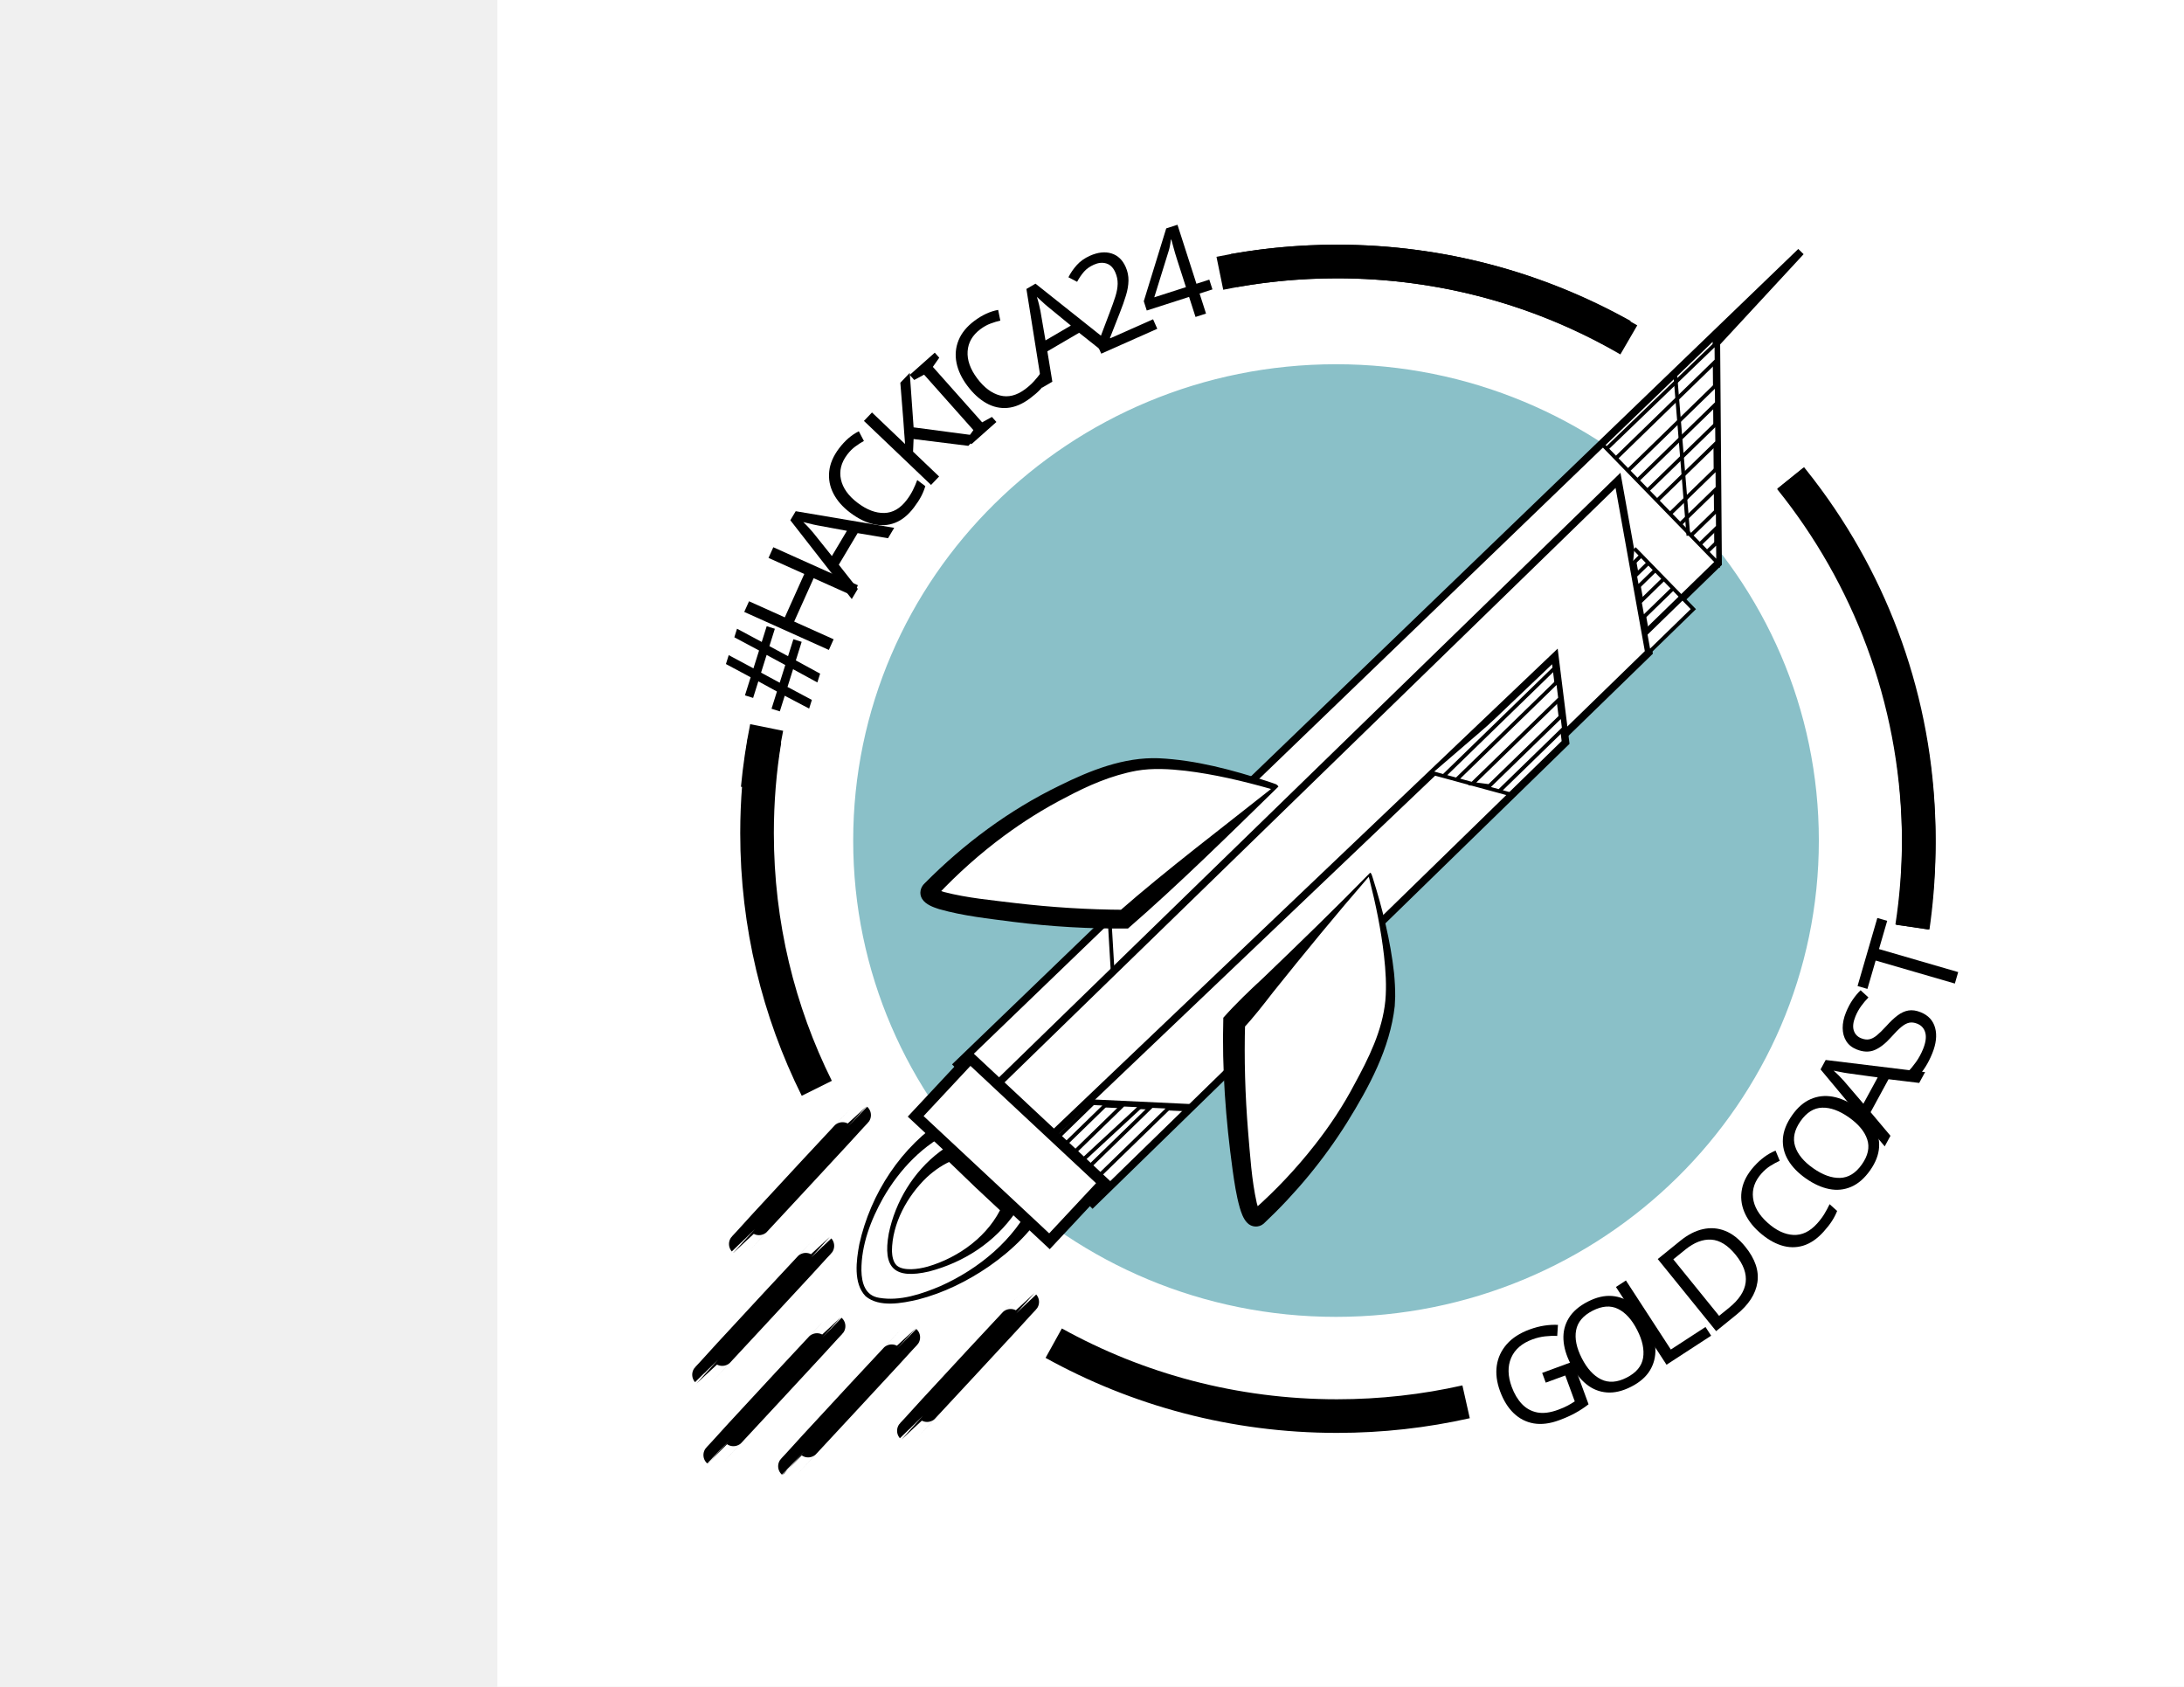
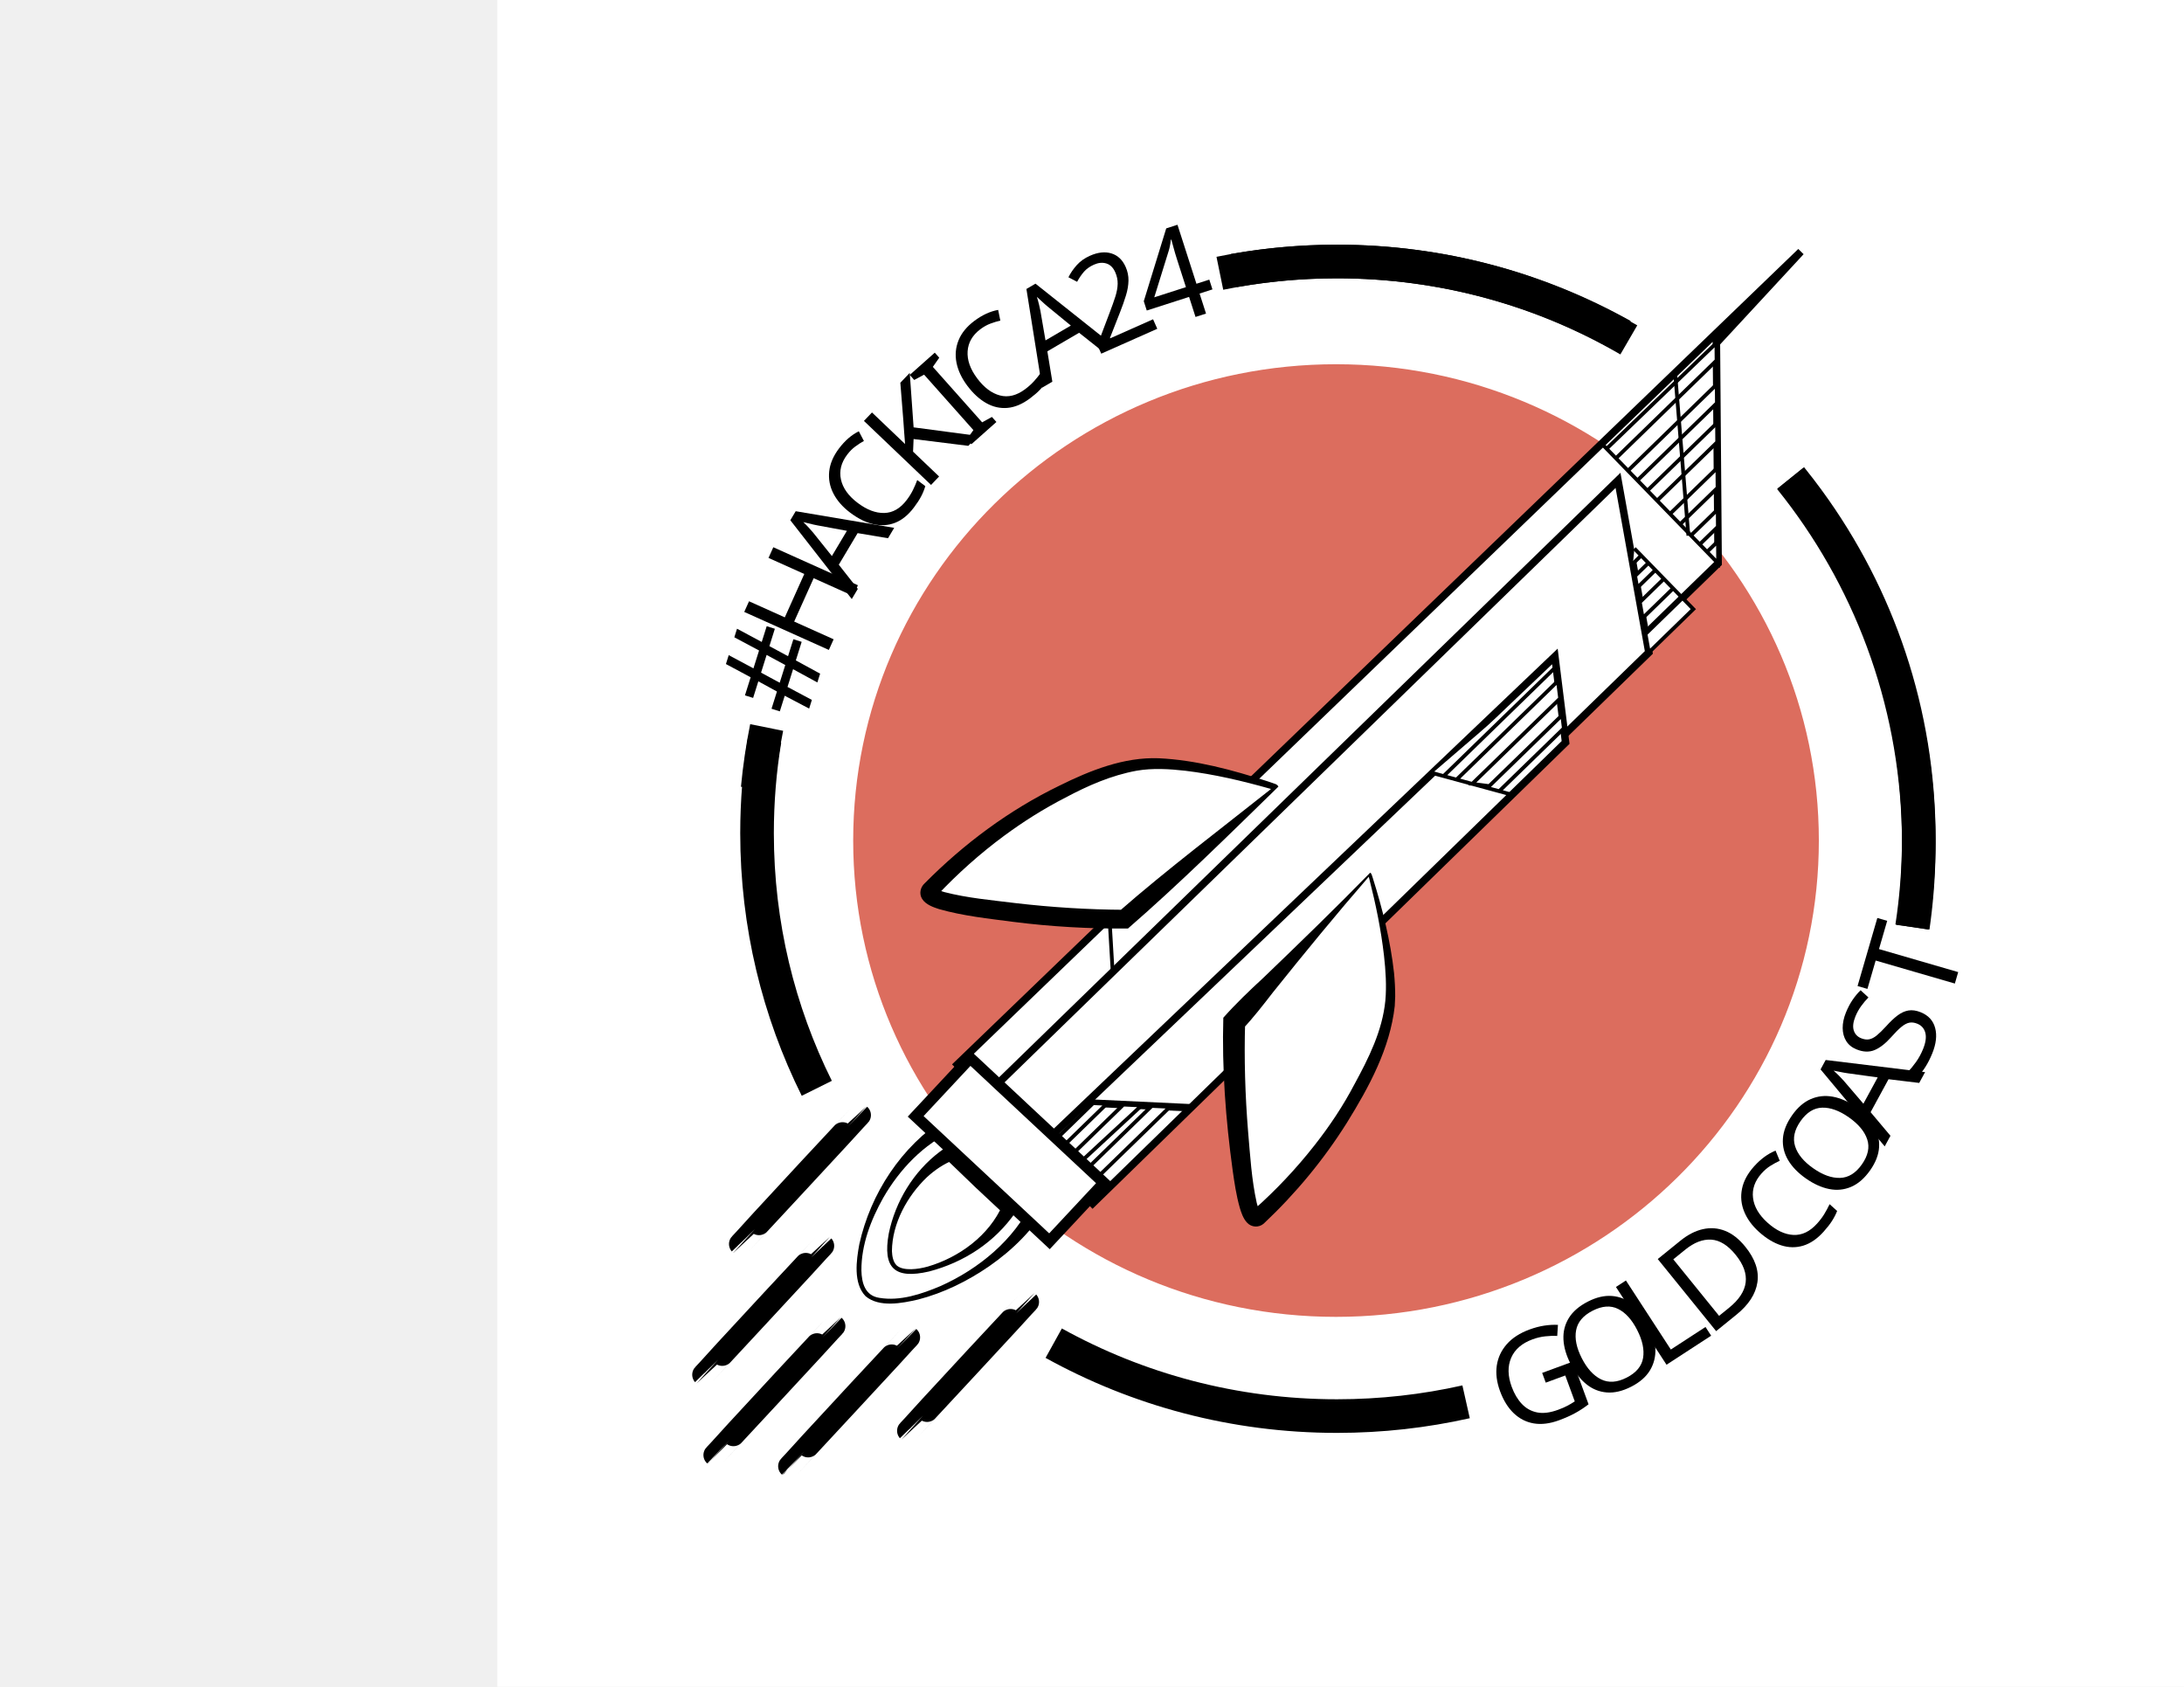
<svg xmlns="http://www.w3.org/2000/svg" id="Layer_1" data-name="Layer 1" viewBox="0 0 1169.29 903">
  <defs>
    <style>
      .cls-1 {
        font-size: 69.55px;
      }

      .cls-1, .cls-2 {
        font-family: FranklinGothic-MediumCond, 'Franklin Gothic Medium Cond';
        font-weight: 500;
      }

      .cls-3 {
-         fill: #8ac0c8;
-         stroke: #8ac0c8;
+         fill: #DC6D5E;
+         stroke: #DC6D5E;
      }

      .cls-3, .cls-4, .cls-5, .cls-6, .cls-7, .cls-8, .cls-9 {
        stroke-miterlimit: 10;
      }

      .cls-3, .cls-7, .cls-9 {
        stroke-width: 12px;
      }

      .cls-10, .cls-11 {
        stroke-width: 0px;
      }

      .cls-4 {
        stroke-width: 6px;
      }

      .cls-4, .cls-5 {
        fill: none;
      }

      .cls-4, .cls-5, .cls-6, .cls-8, .cls-9 {
        stroke: #000;
      }

      .cls-2 {
        font-size: 69.55px;
      }

      .cls-5 {
        stroke-width: 18px;
      }

      .cls-11, .cls-6, .cls-7, .cls-8 {
        fill: #fff;
      }

      .cls-6 {
        stroke-width: 4px;
      }

      .cls-7 {
        stroke: #fff;
      }

      .cls-8 {
        stroke-width: 2px;
      }
    </style>
  </defs>
  <rect class="cls-7" x="272.29" y="6" width="891" height="891" />
  <text class="cls-2" transform="translate(422.22 460.93) rotate(-88.81)">
    <tspan x="0" y="0"> </tspan>
  </text>
  <text class="cls-2" transform="translate(422.47 448.4) rotate(-86.47)">
    <tspan x="0" y="0"> </tspan>
  </text>
  <text class="cls-2" transform="translate(423.23 435.91) rotate(-84.12)">
    <tspan x="0" y="0"> </tspan>
  </text>
  <text class="cls-2" transform="translate(424.51 423.44) rotate(-81.75)">
    <tspan x="0" y="0"> </tspan>
  </text>
  <text class="cls-2" transform="translate(426.29 411.06) rotate(-79.38)">
    <tspan x="0" y="0"> </tspan>
  </text>
  <text class="cls-2" transform="translate(428.59 398.75) rotate(-77)">
    <tspan x="0" y="0"> </tspan>
  </text>
  <text class="cls-2" transform="translate(430.85 386.85) rotate(-72.55)">
    <tspan x="0" y="0">#</tspan>
  </text>
  <text class="cls-2" transform="translate(440.99 354.11) rotate(-65.81)">
    <tspan x="0" y="0">H</tspan>
  </text>
  <text class="cls-2" transform="translate(456.03 320.71) rotate(-59.21)">
    <tspan x="0" y="0">A</tspan>
  </text>
  <text class="cls-2" transform="translate(472.43 292.84) rotate(-52.9)">
    <tspan x="0" y="0">C</tspan>
  </text>
  <text class="cls-2" transform="translate(493.81 264.5) rotate(-46.35)">
    <tspan x="0" y="0">K</tspan>
  </text>
  <text class="cls-2" transform="translate(517.98 239.68) rotate(-41.64)">
    <tspan x="0" y="0">I</tspan>
  </text>
  <text class="cls-2" transform="translate(529.36 228.93) rotate(-36.81)">
    <tspan x="0" y="0">C</tspan>
  </text>
  <text class="cls-2" transform="translate(557.95 207.54) rotate(-30.32)">
    <tspan x="0" y="0">A</tspan>
  </text>
  <text class="cls-2" transform="translate(586.54 190.7) rotate(-23.95)">
    <tspan x="0" y="0">2</tspan>
  </text>
  <text class="cls-2" transform="translate(616.03 177.41) rotate(-17.82)">
    <tspan x="0" y="0">4</tspan>
  </text>
  <text class="cls-2" transform="translate(649.18 167.18) rotate(-13.38)">
    <tspan x="0" y="0"> </tspan>
  </text>
  <text class="cls-2" transform="translate(661.33 164.28) rotate(-11.01)">
    <tspan x="0" y="0"> </tspan>
  </text>
  <text class="cls-2" transform="translate(673.64 161.88) rotate(-8.64)">
    <tspan x="0" y="0"> </tspan>
  </text>
  <text class="cls-2" transform="translate(686.01 159.99) rotate(-6.29)">
    <tspan x="0" y="0"> </tspan>
  </text>
  <text class="cls-2" transform="translate(698.45 158.61) rotate(-3.94)">
    <tspan x="0" y="0"> </tspan>
  </text>
  <text class="cls-2" transform="translate(710.94 157.74) rotate(-1.61)">
    <tspan x="0" y="0"> </tspan>
  </text>
  <text class="cls-2" transform="translate(723.38 157.35) rotate(.93)">
    <tspan x="0" y="0"> </tspan>
  </text>
  <text class="cls-2" transform="translate(735.98 157.52) rotate(3.02)">
    <tspan x="0" y="0"> </tspan>
  </text>
  <text class="cls-2" transform="translate(748.49 158.17) rotate(5.36)">
    <tspan x="0" y="0"> </tspan>
  </text>
  <text class="cls-2" transform="translate(760.95 159.33) rotate(7.71)">
    <tspan x="0" y="0"> </tspan>
  </text>
  <text class="cls-2" transform="translate(773.36 161) rotate(10.07)">
    <tspan x="0" y="0"> </tspan>
  </text>
  <text class="cls-2" transform="translate(785.69 163.18) rotate(12.44)">
    <tspan x="0" y="0"> </tspan>
  </text>
  <text class="cls-2" transform="translate(797.9 165.86) rotate(14.81)">
    <tspan x="0" y="0"> </tspan>
  </text>
  <text class="cls-2" transform="translate(809.99 169.05) rotate(17.19)">
    <tspan x="0" y="0"> </tspan>
  </text>
  <text class="cls-2" transform="translate(821.96 172.74) rotate(19.56)">
    <tspan x="0" y="0"> </tspan>
  </text>
  <text class="cls-2" transform="translate(833.74 176.92) rotate(21.94)">
    <tspan x="0" y="0"> </tspan>
  </text>
  <text class="cls-2" transform="translate(845.36 181.59) rotate(24.31)">
    <tspan x="0" y="0"> </tspan>
  </text>
  <text class="cls-2" transform="translate(856.78 186.74) rotate(26.68)">
    <tspan x="0" y="0"> </tspan>
  </text>
  <text class="cls-2" transform="translate(867.95 192.34) rotate(29.04)">
    <tspan x="0" y="0"> </tspan>
  </text>
  <text class="cls-2" transform="translate(878.9 198.41) rotate(31.4)">
    <tspan x="0" y="0"> </tspan>
  </text>
  <text class="cls-2" transform="translate(889.6 204.93) rotate(33.76)">
    <tspan x="0" y="0"> </tspan>
  </text>
  <text class="cls-2" transform="translate(900 211.87) rotate(36.11)">
    <tspan x="0" y="0"> </tspan>
  </text>
  <text class="cls-2" transform="translate(910.12 219.24) rotate(38.46)">
    <tspan x="0" y="0"> </tspan>
  </text>
  <text class="cls-2" transform="translate(919.94 227.03) rotate(40.82)">
    <tspan x="0" y="0"> </tspan>
  </text>
  <text class="cls-2" transform="translate(929.41 235.19) rotate(43.16)">
    <tspan x="0" y="0"> </tspan>
  </text>
  <text class="cls-2" transform="translate(938.55 243.75) rotate(45.51)">
    <tspan x="0" y="0"> </tspan>
  </text>
  <text class="cls-2" transform="translate(947.34 252.68) rotate(47.86)">
    <tspan x="0" y="0"> </tspan>
  </text>
  <text class="cls-2" transform="translate(955.73 261.94) rotate(50.2)">
    <tspan x="0" y="0"> </tspan>
  </text>
  <text class="cls-2" transform="translate(963.76 271.57) rotate(52.56)">
    <tspan x="0" y="0"> </tspan>
  </text>
  <text class="cls-2" transform="translate(971.38 281.5) rotate(54.91)">
    <tspan x="0" y="0"> </tspan>
  </text>
  <text class="cls-2" transform="translate(978.58 291.73) rotate(57.27)">
    <tspan x="0" y="0"> </tspan>
  </text>
  <text class="cls-2" transform="translate(985.35 302.24) rotate(59.63)">
    <tspan x="0" y="0"> </tspan>
  </text>
  <text class="cls-2" transform="translate(991.69 313.04) rotate(62)">
    <tspan x="0" y="0"> </tspan>
  </text>
  <text class="cls-2" transform="translate(997.57 324.08) rotate(64.37)">
    <tspan x="0" y="0"> </tspan>
  </text>
  <text class="cls-2" transform="translate(1003 335.38) rotate(66.75)">
    <tspan x="0" y="0"> </tspan>
  </text>
  <text class="cls-2" transform="translate(1007.94 346.85) rotate(69.13)">
    <tspan x="0" y="0"> </tspan>
  </text>
  <text class="cls-2" transform="translate(1012.41 358.54) rotate(71.51)">
    <tspan x="0" y="0"> </tspan>
  </text>
  <text class="cls-2" transform="translate(1016.38 370.4) rotate(73.89)">
    <tspan x="0" y="0"> </tspan>
  </text>
  <text class="cls-2" transform="translate(1019.86 382.42) rotate(76.28)">
    <tspan x="0" y="0"> </tspan>
  </text>
  <text class="cls-2" transform="translate(1022.84 394.58) rotate(78.66)">
    <tspan x="0" y="0"> </tspan>
  </text>
  <text class="cls-2" transform="translate(1025.31 406.85) rotate(81.03)">
    <tspan x="0" y="0"> </tspan>
  </text>
  <text class="cls-2" transform="translate(1027.27 419.21) rotate(83.4)">
    <tspan x="0" y="0"> </tspan>
  </text>
  <text class="cls-2" transform="translate(1028.72 431.64) rotate(85.76)">
    <tspan x="0" y="0"> </tspan>
  </text>
  <text class="cls-2" transform="translate(1029.66 444.13) rotate(88.1)">
    <tspan x="0" y="0"> </tspan>
  </text>
  <text class="cls-2" transform="translate(1030.14 456.51) rotate(90.93)">
    <tspan x="0" y="0"> </tspan>
  </text>
  <text class="cls-2" transform="translate(1030 469.17) rotate(92.75)">
    <tspan x="0" y="0"> </tspan>
  </text>
  <text class="cls-2" transform="translate(1029.41 481.67) rotate(95.1)">
    <tspan x="0" y="0"> </tspan>
  </text>
  <text class="cls-2" transform="translate(1028.31 494.13) rotate(97.46)">
    <tspan x="0" y="0"> </tspan>
  </text>
  <text class="cls-2" transform="translate(1026.69 506.53) rotate(99.83)">
    <tspan x="0" y="0"> </tspan>
  </text>
  <text class="cls-2" transform="translate(1024.57 518.87) rotate(102.2)">
    <tspan x="0" y="0"> </tspan>
  </text>
  <text class="cls-2" transform="translate(1021.93 531.11) rotate(104.59)">
    <tspan x="0" y="0"> </tspan>
  </text>
  <text class="cls-2" transform="translate(1018.79 543.2) rotate(106.97)">
    <tspan x="0" y="0"> </tspan>
  </text>
  <text class="cls-2" transform="translate(1015.15 555.18) rotate(109.35)">
    <tspan x="0" y="0"> </tspan>
  </text>
  <text class="cls-2" transform="translate(1011.01 567) rotate(111.74)">
    <tspan x="0" y="0"> </tspan>
  </text>
  <text class="cls-2" transform="translate(1006.38 578.62) rotate(114.11)">
    <tspan x="0" y="0"> </tspan>
  </text>
  <text class="cls-2" transform="translate(1001.28 590.05) rotate(116.49)">
    <tspan x="0" y="0"> </tspan>
  </text>
  <text class="cls-2" transform="translate(995.7 601.26) rotate(118.86)">
    <tspan x="0" y="0"> </tspan>
  </text>
  <text class="cls-2" transform="translate(989.67 612.23) rotate(121.23)">
    <tspan x="0" y="0"> </tspan>
  </text>
  <text class="cls-2" transform="translate(983.2 622.91) rotate(123.59)">
    <tspan x="0" y="0"> </tspan>
  </text>
  <text class="cls-2" transform="translate(976.28 633.36) rotate(125.95)">
    <tspan x="0" y="0"> </tspan>
  </text>
  <text class="cls-2" transform="translate(968.94 643.5) rotate(128.3)">
    <tspan x="0" y="0"> </tspan>
  </text>
  <text class="cls-2" transform="translate(961.2 653.31) rotate(130.65)">
    <tspan x="0" y="0"> </tspan>
  </text>
  <text class="cls-2" transform="translate(953.04 662.83) rotate(133)">
    <tspan x="0" y="0"> </tspan>
  </text>
  <text class="cls-2" transform="translate(944.51 671.99) rotate(135.35)">
    <tspan x="0" y="0"> </tspan>
  </text>
  <text class="cls-2" transform="translate(935.61 680.8) rotate(137.69)">
    <tspan x="0" y="0"> </tspan>
  </text>
  <text class="cls-2" transform="translate(926.37 689.22) rotate(140.04)">
    <tspan x="0" y="0"> </tspan>
  </text>
  <ellipse class="cls-3" cx="715.29" cy="450" rx="252.5" ry="249" />
  <path class="cls-9" d="m523.17,726c11.67-12.55,27.08-29.03,27.12-29,.09.07-63.91,69.07-64,69-.05-.04,18.63-20.36,36.88-40Z" />
  <text class="cls-1" transform="translate(649.75 781.62) rotate(6.79) scale(1.02 1)">
    <tspan x="0" y="0"> </tspan>
  </text>
  <text class="cls-1" transform="translate(664.02 783.3) rotate(4.56) scale(1.02 1)">
    <tspan x="0" y="0"> </tspan>
  </text>
  <text class="cls-1" transform="translate(678.39 784.42) rotate(2.33) scale(1.02 1)">
    <tspan x="0" y="0"> </tspan>
  </text>
  <text class="cls-1" transform="translate(692.95 784.9) rotate(.91) scale(1.02 1)">
    <tspan x="0" y="0"> </tspan>
  </text>
  <text class="cls-1" transform="translate(706.99 785) rotate(-2.07) scale(1.02 1)">
    <tspan x="0" y="0"> </tspan>
  </text>
  <text class="cls-1" transform="translate(721.37 784.46) rotate(-4.29) scale(1.02 1)">
    <tspan x="0" y="0"> </tspan>
  </text>
  <text class="cls-1" transform="translate(735.71 783.36) rotate(-6.53) scale(1.02 1)">
    <tspan x="0" y="0"> </tspan>
  </text>
  <text class="cls-1" transform="translate(750.02 781.7) rotate(-8.78) scale(1.02 1)">
    <tspan x="0" y="0"> </tspan>
  </text>
  <text class="cls-1" transform="translate(764.25 779.48) rotate(-11.05) scale(1.02 1)">
    <tspan x="0" y="0"> </tspan>
  </text>
  <text class="cls-1" transform="translate(778.4 776.69) rotate(-13.32) scale(1.02 1)">
    <tspan x="0" y="0"> </tspan>
  </text>
  <text class="cls-1" transform="translate(792.42 773.35) rotate(-15.6) scale(1.02 1)">
    <tspan x="0" y="0"> </tspan>
  </text>
  <text class="cls-1" transform="translate(807.6 769.57) rotate(-20.18) scale(1.02 1)">
    <tspan x="0" y="0">G</tspan>
  </text>
  <text class="cls-1" transform="translate(848.37 754.36) rotate(-27.08) scale(1.02 1)">
    <tspan x="0" y="0">O</tspan>
  </text>
  <text class="cls-1" transform="translate(886.46 734.38) rotate(-33.04) scale(1.02 1)">
    <tspan x="0" y="0">L</tspan>
  </text>
  <text class="cls-1" transform="translate(913.45 716.97) rotate(-39.01) scale(1.02 1)">
    <tspan x="0" y="0">D</tspan>
  </text>
  <text class="cls-1" transform="translate(945.91 689.86) rotate(-43.63) scale(1.02 1)">
    <tspan x="0" y="0"> </tspan>
  </text>
  <text class="cls-1" transform="translate(957.41 679.42) rotate(-48.06) scale(1.02 1)">
    <tspan x="0" y="0">C</tspan>
  </text>
  <text class="cls-1" transform="translate(984.75 648.79) rotate(-54.89) scale(1.02 1)">
    <tspan x="0" y="0">O</tspan>
  </text>
  <text class="cls-1" transform="translate(1009.05 613.73) rotate(-61.46) scale(1.02 1)">
    <tspan x="0" y="0">A</tspan>
  </text>
  <text class="cls-1" transform="translate(1027.27 579.92) rotate(-67.9) scale(1.02 1)">
    <tspan x="0" y="0">S</tspan>
  </text>
  <text class="cls-1" transform="translate(1042 542.43) rotate(-73.8) scale(1.02 1)">
    <tspan x="0" y="0">T</tspan>
  </text>
  <g>
    <g>
      <polygon class="cls-6" points="964.17 134.73 512.55 569.87 576.5 635.62 919.87 301.6 918.94 183.61 964.17 134.73" />
      <polygon class="cls-6" points="530.13 584.16 866.27 257.16 882.78 349.28 584.19 639.74 557.16 611.95 530.13 584.16" />
      <polygon class="cls-6" points="832.47 351.43 556.13 614.67 584.97 644.33 838.2 397.48 832.47 351.43" />
      <polyline class="cls-8" points="860.17 240.22 918.94 183.61 919.02 192.96 865.16 245.35 871.61 251.98 919.12 205.76 919.2 215.81 876.67 257.18 882 262.66 919.28 226.4 919.36 236.72 887.2 268.01 894.11 275.11 919.47 250.43 919.55 261.14 899.5 280.65 905.34 286.65 919.65 272.73 919.72 281.99 910 291.44 913.92 295.48 919.78 289.77 919.87 301.6 857.63 237.62" />
      <polyline class="cls-8" points="833.15 356.88 772.91 415.48 779.83 417.37 834.11 364.57 835.27 373.89 788.22 419.65 797.3 420.84 836.38 382.82 837.26 389.93 802.66 423.58 809.51 425.45 766.94 413.86" />
      <line class="cls-8" x1="896.85" y1="199.59" x2="903.94" y2="286.77" />
      <polyline class="cls-8" points="874.26 301.72 878.68 297.41 882.55 301.39 875.44 308.31 876.57 314.64 886.26 305.21 890.81 309.88 877.96 322.39 879.48 330.88 895.8 315.01 900.8 320.15 881.01 339.41 882.78 349.28 906.59 326.11 875.03 293.66" />
      <line class="cls-8" x1="594" y1="491.39" x2="595.71" y2="520.36" />
      <line class="cls-6" x1="581.58" y1="590.43" x2="637.65" y2="593.08" />
      <polyline class="cls-8" points="558.25 616.86 585.25 590.6 592.53 590.95 561.97 620.68 566.52 625.35 601.45 591.37 611.22 591.83 570.55 629.5 574.26 633.31 616.63 592.09 626.38 592.55 579.23 638.42" />
    </g>
    <g>
      <path class="cls-11" d="m733.39,468.07s15.45,49.83,9.91,75.56c-3.34,15.49-8.26,26.08-17.34,42.53-3.53,6.39-19.87,35.91-52.05,65.23-5.7,5.19-8.74-18.93-11.64-52.21-2.35-26.9-1.5-52.01-1.5-52.01l72.63-79.11Z" />
      <path class="cls-10" d="m733.59,467.2c.61.37.87,1.16,1.05,1.79,0,0,.38,1.18.38,1.18,5.21,16.54,9.43,33.5,11.34,50.77.38,4.01.65,8.59.61,12.58-.08,1.29-.16,3.82-.24,5.1-2.54,22.7-13.71,43.23-25.55,62.35-12.46,19.86-27.52,38.06-44.6,54.11-2.57,2.24-6.49,2.07-8.87-.46-2.13-2.19-3.21-5.58-3.97-8.12-1.89-6.72-2.83-13.26-3.8-20.04-3.71-27.08-5.77-54.21-4.99-81.61,6.68-7.52,14.03-14.55,21.4-21.34,19.28-18.51,38.99-37.63,57.24-56.32h0Zm-.39,1.75c-18.08,20.86-34.81,41.26-51.7,62.35-5.29,6.84-10.51,13.59-16.41,19.86,0,0,1.54-3.77,1.54-3.77-.58,19.43,0,38.94,1.58,58.37,1.11,12.76,1.86,25.81,4.64,38.25.4,1.65.92,3.16,1.45,4.18-.84-.81-2.54-.88-3.42-.2-.12.13.11-.08.25-.21,11.96-10.58,22.95-22.23,32.81-34.83,8.03-10.23,15.18-20.96,21.23-32.5,7.65-14.04,14.94-28.65,16.53-44.73.72-7.88.16-16.25-.72-24.1-1.58-13.78-4.38-27.45-7.81-40.9,0,0-.31-1.19-.31-1.19,0,0-.16-.59-.16-.59-.01-.03.05.07.15.09.1.03.24,0,.35-.07h0Z" />
    </g>
    <g>
      <path class="cls-11" d="m682.88,421.44s-49.43-16.68-75.3-11.77c-15.57,2.95-26.28,7.61-42.95,16.29-6.47,3.37-36.39,18.98-66.5,50.42-5.33,5.57,18.71,9.2,51.91,12.93,26.83,3.01,51.95,2.78,51.95,2.78l80.88-70.65Z" />
      <path class="cls-10" d="m681.31,421.75c-.14.37.19.95.48,1.03-.24-.06-1.46-.44-1.76-.52-14.87-4.2-30.04-7.77-45.38-9.62-8.56-.97-17.59-1.51-26.1-.03-13.54,2.48-26.01,7.94-38.14,14.4-11.59,5.95-22.47,12.81-32.92,20.52-12.84,9.49-24.78,20.16-35.73,31.77-.13.13-.35.36-.21.24.73-.9.69-2.65-.13-3.54.97.54,2.47,1.12,4.1,1.57,12.34,3.21,25.37,4.33,38.08,5.91,19.38,2.27,38.88,3.5,58.35,3.59,0,0-3.26,1.24-3.26,1.24,26.3-23.01,55.17-44.75,82.62-66.56h0Zm3.13-.62c-26.09,25.44-53.09,52.14-80.55,75.97-20.59.17-41.11-.98-61.47-3.58-13.32-1.75-26.61-3.12-39.65-6.82-2.99-.97-7.13-2.37-9.06-5.44-1.77-2.78-.95-6.3,1.36-8.38,20.95-21.16,45.28-39.25,72.1-52.25,16.41-8.14,34.51-15.39,53.17-14.69,19.93.94,39.47,6.24,58.36,12.36,0,0,2.35.8,2.35.8,0,0,1.17.41,1.17.41,0,0,.59.21.59.21.51.12,1.47.86,1.65,1.41h0Z" />
    </g>
    <g>
      <path class="cls-11" d="m532.66,623.38l-23.15-22.32c-.12.12-.2.29-.35.37-41.69,22.05-57.81,79.6-44.92,91.63,12.89,12.04,69.75-7.47,91.92-47.75l-23.5-21.94Z" />
      <path class="cls-10" d="m529.91,626.28s-23.17-22.34-23.17-22.34c0,0,5.69-.14,5.69-.14,0,0,0,0,0,0,.19-.22.22-.28.11-.15-.11.12-.34.45-.86.86-.3.27-.7.44-.98.58-16.23,7.41-29.02,20.85-37.86,36.23-6.61,11.8-11.74,25.18-11.65,38.85.15,6.71,1.96,13.46,9.54,14.64,11.22,1.89,22.66-2.01,32.93-6.35,20.44-9.19,39.29-24.67,48.99-45.05,0,0,.77,4.85.77,4.85,0,0-23.52-21.97-23.52-21.97h0Zm5.51-5.8s23.48,21.92,23.48,21.92c0,0,2.35,2.19,2.35,2.19-7.83,13.49-18.95,24.48-31.56,33.25-11.64,8.01-24.49,14.38-38.21,17.9-8.5,1.96-20.72,4.38-28.04-1.78-6.72-6.88-4.95-19.29-3.37-27.86,6.03-27.15,22.53-52.45,46.15-67.49,0,0,.78-.48.78-.48,0,0,.19-.12.19-.12,0,0,.1-.06.1-.06.06-.03.01-.01-.17.09-.13.08-.25.16-.34.23-.4.32-.54.53-.56.54.42-.63,2.65-2.87,3.15-3.46.38.32,24.65,23.8,26.06,25.12h0Z" />
    </g>
    <g>
      <path class="cls-11" d="m524.48,632.26l-15.56-14.99c-.08.08-.13.19-.23.25-27.68,14.46-38.12,52.71-29.46,60.8,8.66,8.09,46.47-4.6,61.04-31.31l-15.79-14.74Z" />
      <path class="cls-10" d="m521.73,635.16l-15.58-15.01s5.69-.14,5.69-.14c.21-.23.26-.34.17-.21-.07.19-1.13,1.15-1.56,1.27-5.29,2.11-10.02,5.34-14.21,9.2-10.49,10.01-18.6,24.73-18.71,39.49.11,2.69.61,5.8,2.53,7.69,2.02,1.78,5.17,2.08,7.86,2.04,2.94-.08,5.91-.61,8.8-1.41,16.85-4.92,32.93-16.71,40.03-32.98,0,0,.78,4.84.78,4.84l-15.81-14.77h0Zm5.51-5.8c1.42,1.31,17.21,16.08,18.12,16.92,0,0-1.57,2.64-1.57,2.65-11.25,16.27-27.81,26.92-46.39,31.78-18.32,4.22-24.94-1.63-21.56-20.34,3.52-17.12,13.23-33.12,27.24-43.73,1.19-.9,2.44-1.75,3.7-2.57,0,0,.07-.04.07-.04.05-.02.02-.02-.18.1-.33.14-1.03.85-1,.86-.03.04.06-.12.34-.43,0,0,2.76-2.96,2.77-2.97,1.58,1.56,16.47,15.84,18.46,17.79h0Z" />
    </g>
    <g>
      <rect class="cls-11" x="519.27" y="566.47" width="42.75" height="98" transform="translate(-278.18 590.55) rotate(-46.96)" />
      <rect class="cls-4" x="519.27" y="566.47" width="42.75" height="98" transform="translate(-278.18 590.55) rotate(-46.96)" />
    </g>
  </g>
  <path class="cls-5" d="m405.66,422.06c1.04-11.04,2.65-21.91,4.8-32.59" />
  <path class="cls-5" d="m958.43,256.14c1.37,1.7,2.73,3.42,4.07,5.16,40.63,52.62,64.8,118.59,64.8,190.21,0,13.76-.89,27.31-2.62,40.6-.19,1.42-.38,2.84-.58,4.26" />
  <path class="cls-5" d="m653.1,146.31c20.25-4.14,41.22-6.31,62.69-6.31,56.95,0,110.32,15.28,156.26,41.97" />
  <path class="cls-9" d="m433.17,626c11.67-12.55,27.08-29.03,27.12-29,.09.07-63.91,69.07-64,69-.05-.04,18.63-20.36,36.88-40Z" />
  <path class="cls-9" d="m413.49,695.98c11.67-12.55,27.08-29.03,27.12-29,.09.07-63.91,69.07-64,69-.05-.04,18.63-20.36,36.88-40Z" />
  <path class="cls-9" d="m459.49,744.98c11.67-12.55,27.08-29.03,27.12-29,.09.07-63.91,69.07-64,69-.05-.04,18.63-20.36,36.88-40Z" />
  <path class="cls-9" d="m419.49,738.98c11.67-12.55,27.08-29.03,27.12-29,.09.07-63.91,69.07-64,69-.05-.04,18.63-20.36,36.88-40Z" />
  <path class="cls-5" d="m784.93,750.48c-22.23,5-45.37,7.64-69.13,7.64-55.05,0-106.77-14.17-151.65-39.04" />
  <path class="cls-5" d="m968.27,268.01c37.13,50.88,59.02,113.43,59.02,181.05,0,16.06-1.23,31.83-3.61,47.23" />
  <path class="cls-5" d="m958.87,255.77c3.23,4,6.37,8.08,9.4,12.23" />
  <path class="cls-5" d="m660.61,144.84c17.91-3.18,36.35-4.84,55.19-4.84,55.54,0,107.68,14.42,152.83,39.69" />
  <path class="cls-5" d="m437.3,582.64c-20.48-41.18-31.99-87.55-31.99-136.58,0-17,1.38-33.69,4.05-49.94" />
</svg>
